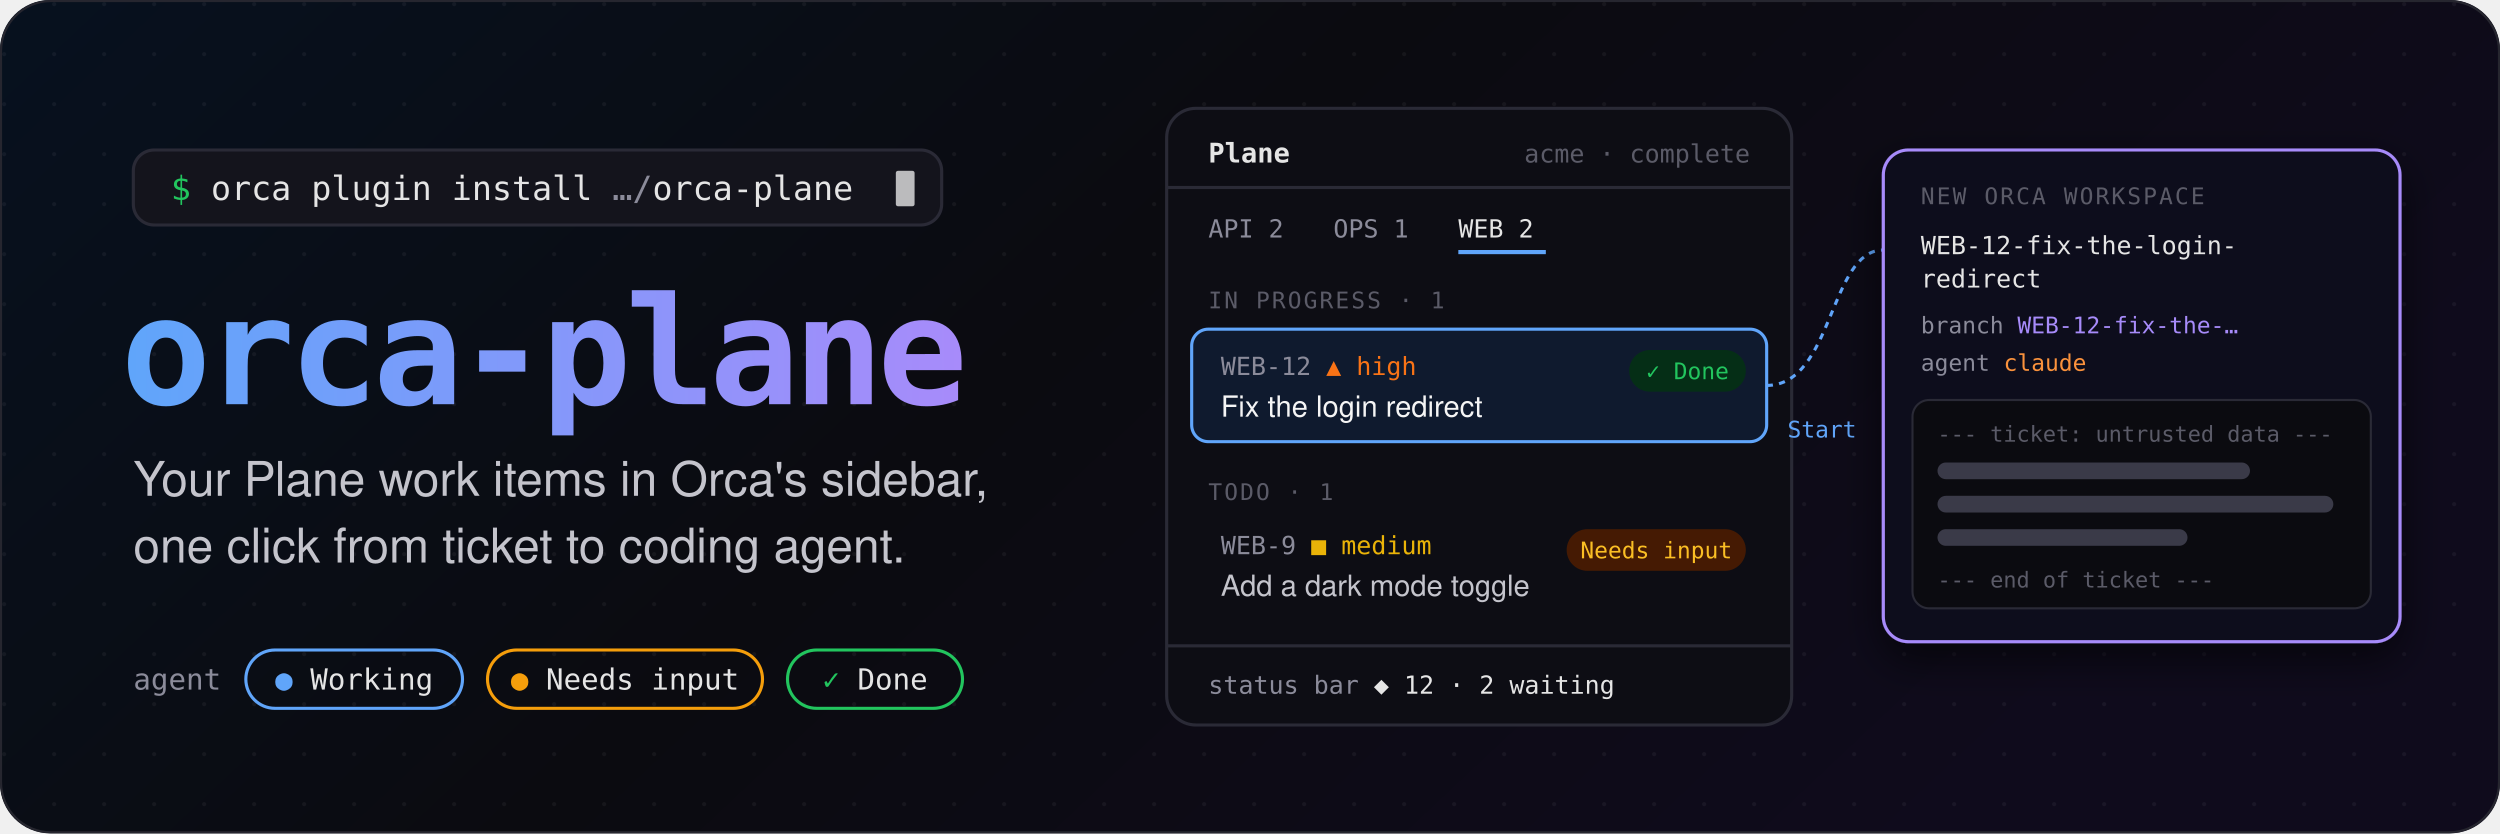
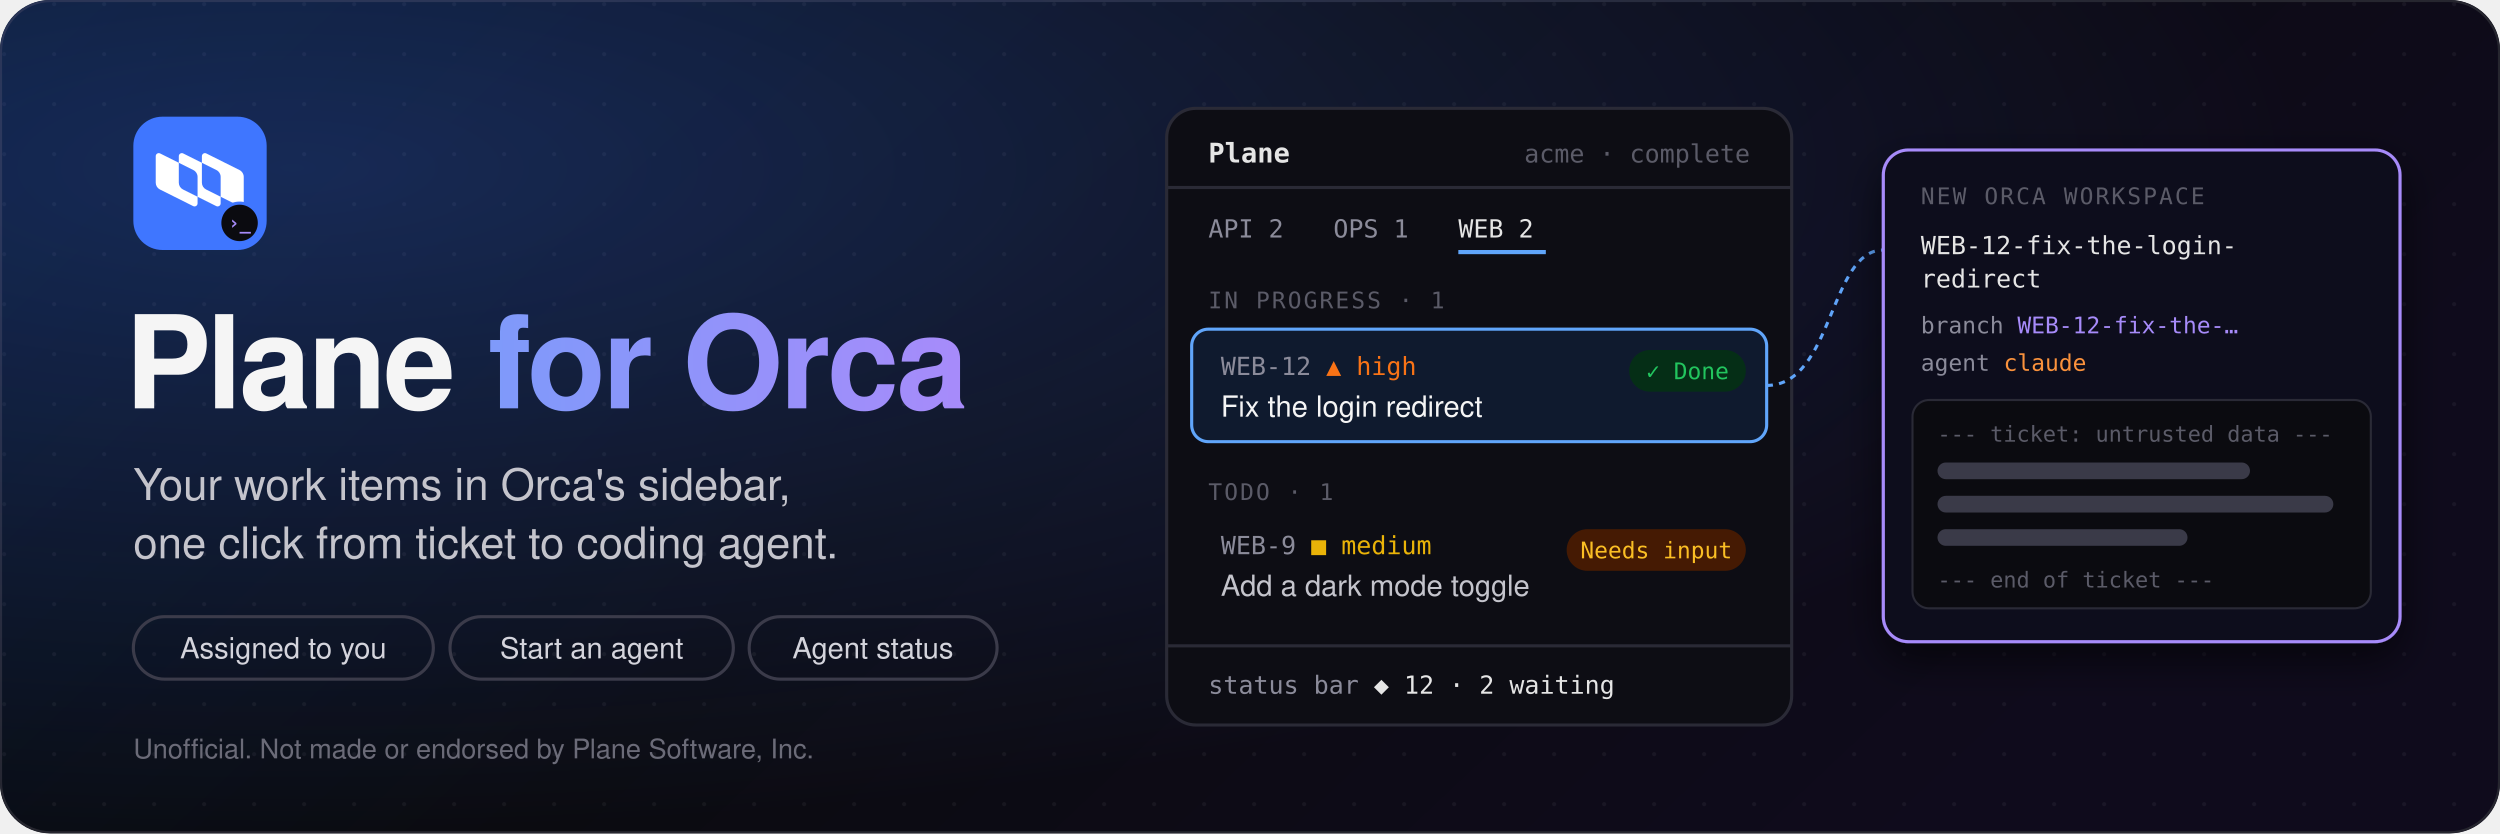
<svg xmlns="http://www.w3.org/2000/svg" width="1200" height="400" viewBox="0 0 1200 400" role="img" aria-labelledby="title desc">
  <defs>
    <linearGradient id="bg" x1="0" y1="0" x2="1" y2="0.35">
      <stop offset="0" stop-color="#07111f" />
      <stop offset="0.5" stop-color="#0b0b10" />
      <stop offset="1" stop-color="#0f0b1c" />
    </linearGradient>
    <linearGradient id="word" x1="0" y1="0" x2="1" y2="0">
      <stop offset="0" stop-color="#60a5fa" />
      <stop offset="1" stop-color="#a78bfa" />
    </linearGradient>
    <pattern id="dots" width="24" height="24" patternUnits="userSpaceOnUse">
      <circle cx="2" cy="2" r="1" fill="#ffffff" opacity="0.05" />
    </pattern>
    <filter id="shadow" x="-10%" y="-20%" width="120%" height="160%">
      <feDropShadow dx="0" dy="8" stdDeviation="10" flood-color="#000000" flood-opacity="0.6" />
    </filter>
+     <radialGradient id="glow" cx="0.12" cy="0.2" r="0.8">
+       <stop offset="0" stop-color="#3F76FF" stop-opacity="0.26" />
+       <stop offset="1" stop-color="#3F76FF" stop-opacity="0" />
+     </radialGradient>
  </defs>
  <rect width="1200" height="400" rx="24" fill="url(#bg)" />
  <rect width="1200" height="400" rx="24" fill="url(#dots)" />
  <rect x="0.5" y="0.5" width="1199" height="399" rx="24" fill="none" stroke="#26262f" />
+   <rect width="1200" height="400" rx="24" fill="url(#glow)" />
  <g id="title-block">
-     <rect x="64" y="72" width="388" height="36" rx="10" fill="#14141c" stroke="#2a2a36" stroke-width="1.5" />
-     <text x="82" y="96" font-family="ui-monospace, SFMono-Regular, Menlo, monospace" font-size="16" fill="#e5e5e5">
-       <tspan fill="#22c55e">$</tspan> orca plugin install <tspan fill="#8b8b9a">…/</tspan>orca-plane</text>
-     <rect x="430" y="82" width="9" height="17" rx="1" fill="#e5e5e5" opacity="0.8" />
-     <text x="58" y="194" font-family="ui-monospace, SFMono-Regular, Menlo, monospace" font-size="72" font-weight="700" letter-spacing="-3" fill="url(#word)">orca-plane</text>
-     <text x="64" y="238" font-family="-apple-system, BlinkMacSystemFont, 'Segoe UI', Helvetica, Arial, sans-serif" font-size="23" fill="#c4c4cc">Your Plane work items in Orca's sidebar,</text>
-     <text x="64" y="270" font-family="-apple-system, BlinkMacSystemFont, 'Segoe UI', Helvetica, Arial, sans-serif" font-size="23" fill="#c4c4cc">one click from ticket to coding agent.</text>
-     <g font-family="ui-monospace, SFMono-Regular, Menlo, monospace" font-size="14">
-       <text x="64" y="331" fill="#8b8b9a">agent</text>
-       <rect x="118" y="312" width="104" height="28" rx="14" fill="none" stroke="#60a5fa" stroke-width="1.5" />
-       <text x="170" y="331" text-anchor="middle" fill="#e5e5e5">
-         <tspan fill="#60a5fa">●</tspan> Working</text>
-       <rect x="234" y="312" width="132" height="28" rx="14" fill="none" stroke="#f59e0b" stroke-width="1.5" />
-       <text x="300" y="331" text-anchor="middle" fill="#e5e5e5">
-         <tspan fill="#f59e0b">●</tspan> Needs input</text>
-       <rect x="378" y="312" width="84" height="28" rx="14" fill="none" stroke="#22c55e" stroke-width="1.5" />
-       <text x="420" y="331" text-anchor="middle" fill="#e5e5e5">
-         <tspan fill="#22c55e">✓</tspan> Done</text>
+     <g transform="translate(64 56) scale(0.125)">
+       <rect width="512" height="512" rx="112" fill="#3F76FF" />
+       <path transform="translate(86 140) scale(4)" d="M44.322 2.926C44.322 0.755 46.608 -0.658 48.551 0.313L80.455 16.265C82.929 17.502 84.492 20.032 84.492 22.799V48.249C84.492 50.42 82.207 51.833 80.265 50.862L62.328 41.893V22.797C62.328 20.031 60.765 17.502 58.291 16.264L44.322 9.28V2.926ZM0 2.925C8.01645e-05 0.754 2.286 -0.659 4.229 0.312L22.158 9.277V28.377C22.158 31.143 23.721 33.672 26.195 34.909L40.17 41.895V48.249C40.17 50.42 37.885 51.832 35.942 50.861L4.037 34.909C1.563 33.672 0 31.143 0 28.377V2.925ZM22.158 2.925C22.158 0.754 24.444 -0.659 26.387 0.312L44.322 9.28V28.378C44.322 31.144 45.886 33.673 48.36 34.91L62.328 41.893V48.249C62.328 50.42 60.043 51.832 58.101 50.861L40.17 41.895V22.797C40.17 20.031 38.607 17.502 36.133 16.264L22.158 9.277V2.925Z" fill="#fff" />
+       <circle cx="408" cy="408" r="76" fill="#0b0b10" stroke="#3F76FF" stroke-width="12" />
+       <text x="408" y="432" text-anchor="middle" font-family="ui-monospace, SFMono-Regular, Menlo, monospace" font-size="72" font-weight="700" fill="#a78bfa">›_</text>
    </g>
+     <text x="60" y="196" font-family="-apple-system, BlinkMacSystemFont, 'Segoe UI', Helvetica, Arial, sans-serif" font-size="62" font-weight="700" letter-spacing="-1.5" fill="#f5f5f5">Plane <tspan fill="url(#word)">for Orca</tspan>
+     </text>
+     <text x="64" y="240" font-family="-apple-system, BlinkMacSystemFont, 'Segoe UI', Helvetica, Arial, sans-serif" font-size="21" fill="#c4c4cc">Your work items in Orca's sidebar,</text>
+     <text x="64" y="268" font-family="-apple-system, BlinkMacSystemFont, 'Segoe UI', Helvetica, Arial, sans-serif" font-size="21" fill="#c4c4cc">one click from ticket to coding agent.</text>
+     <rect x="64" y="296" width="144" height="30" rx="15" fill="none" stroke="#3b3b4a" stroke-width="1.5" />
+     <text x="136" y="316" text-anchor="middle" font-family="-apple-system, BlinkMacSystemFont, 'Segoe UI', Helvetica, Arial, sans-serif" font-size="14" fill="#d4d4dc">Assigned to you</text>
+     <rect x="216.0" y="296" width="136" height="30" rx="15" fill="none" stroke="#3b3b4a" stroke-width="1.5" />
+     <text x="284" y="316" text-anchor="middle" font-family="-apple-system, BlinkMacSystemFont, 'Segoe UI', Helvetica, Arial, sans-serif" font-size="14" fill="#d4d4dc">Start an agent</text>
+     <rect x="359.6" y="296" width="119" height="30" rx="15" fill="none" stroke="#3b3b4a" stroke-width="1.5" />
+     <text x="419" y="316" text-anchor="middle" font-family="-apple-system, BlinkMacSystemFont, 'Segoe UI', Helvetica, Arial, sans-serif" font-size="14" fill="#d4d4dc">Agent status</text>
+     <text x="64" y="364" font-family="-apple-system, BlinkMacSystemFont, 'Segoe UI', Helvetica, Arial, sans-serif" font-size="13" fill="#6b6b78">Unofficial. Not made or endorsed by Plane Software, Inc.</text>
  </g>
  <g id="panel" font-family="ui-monospace, SFMono-Regular, Menlo, monospace">
    <rect x="560" y="52" width="300" height="296" rx="14" fill="#0d0d14" stroke="#2a2a36" stroke-width="1.5" />
    <text x="580" y="78" font-size="13" fill="#e5e5e5" font-weight="700">Plane</text>
    <text x="840" y="78" text-anchor="end" font-size="12" fill="#5b5b68">acme · complete</text>
    <path d="M560 90 H860" stroke="#2a2a36" stroke-width="1.5" />
    <text x="580" y="114" font-size="12" fill="#8b8b9a">API 2</text>
    <text x="640" y="114" font-size="12" fill="#8b8b9a">OPS 1</text>
    <text x="700" y="114" font-size="12" fill="#e5e5e5">WEB 2</text>
    <path d="M700 121 H742" stroke="#60a5fa" stroke-width="2" />
    <text x="580" y="148" font-size="11" letter-spacing="1" fill="#5b5b68">IN PROGRESS · 1</text>
    <rect x="572" y="158" width="276" height="54" rx="8" fill="#0f1a2e" stroke="#60a5fa" stroke-width="1.5" />
    <text x="586" y="180" font-size="12" fill="#8b8b9a">WEB-12 <tspan fill="#f97316">▲ high</tspan>
    </text>
    <text x="586" y="200" font-family="-apple-system, BlinkMacSystemFont, 'Segoe UI', Helvetica, Arial, sans-serif" font-size="14" fill="#f5f5f5">Fix the login redirect</text>
    <rect x="782" y="168" width="56" height="20" rx="10" fill="#052e16" />
    <text x="810" y="182" text-anchor="middle" font-size="11" fill="#22c55e">✓ Done</text>
    <text x="580" y="240" font-size="11" letter-spacing="1" fill="#5b5b68">TODO · 1</text>
    <text x="586" y="266" font-size="12" fill="#8b8b9a">WEB-9 <tspan fill="#eab308">■ medium</tspan>
    </text>
    <text x="586" y="286" font-family="-apple-system, BlinkMacSystemFont, 'Segoe UI', Helvetica, Arial, sans-serif" font-size="14" fill="#c4c4cc">Add a dark mode toggle</text>
    <rect x="752" y="254" width="86" height="20" rx="10" fill="#451a03" />
    <text x="795" y="268" text-anchor="middle" font-size="11" fill="#fbbf24">Needs input</text>
    <path d="M560 310 H860" stroke="#2a2a36" stroke-width="1.5" />
    <text x="580" y="333" font-size="12" fill="#8b8b9a">status bar <tspan fill="#e5e5e5">◆ 12 · 2 waiting</tspan>
    </text>
  </g>
  <path d="M848 185 C 880 185, 878 120, 904 120" fill="none" stroke="#60a5fa" stroke-width="1.5" stroke-dasharray="3 3" />
-   <text x="858" y="210" font-family="ui-monospace, SFMono-Regular, Menlo, monospace" font-size="11" fill="#60a5fa">Start</text>
  <g id="workspace" filter="url(#shadow)">
    <rect x="904" y="72" width="248" height="236" rx="12" fill="#0f0b1c" stroke="#a78bfa" stroke-width="1.5" />
  </g>
  <g font-family="ui-monospace, SFMono-Regular, Menlo, monospace">
    <text x="922" y="98" font-size="11" letter-spacing="1" fill="#5b5b68">NEW ORCA WORKSPACE</text>
    <text x="922" y="122" font-size="12" fill="#e5e5e5">WEB-12-fix-the-login-</text>
    <text x="922" y="138" font-size="12" fill="#e5e5e5">redirect</text>
    <text x="922" y="160" font-size="11" fill="#8b8b9a">branch <tspan fill="#a78bfa">WEB-12-fix-the-…</tspan>
    </text>
    <text x="922" y="178" font-size="11" fill="#8b8b9a">agent  <tspan fill="#fb923c">claude</tspan>
    </text>
    <rect x="918" y="192" width="220" height="100" rx="8" fill="#0b0b10" stroke="#2a2a36" />
    <text x="930" y="212" font-size="10.5" fill="#5b5b68">--- ticket: untrusted data ---</text>
    <rect x="930" y="222" width="150" height="8" rx="4" fill="#3a3a48" />
    <rect x="930" y="238" width="190" height="8" rx="4" fill="#3a3a48" />
    <rect x="930" y="254" width="120" height="8" rx="4" fill="#3a3a48" />
    <text x="930" y="282" font-size="10.5" fill="#5b5b68">--- end of ticket ---</text>
  </g>
</svg>
